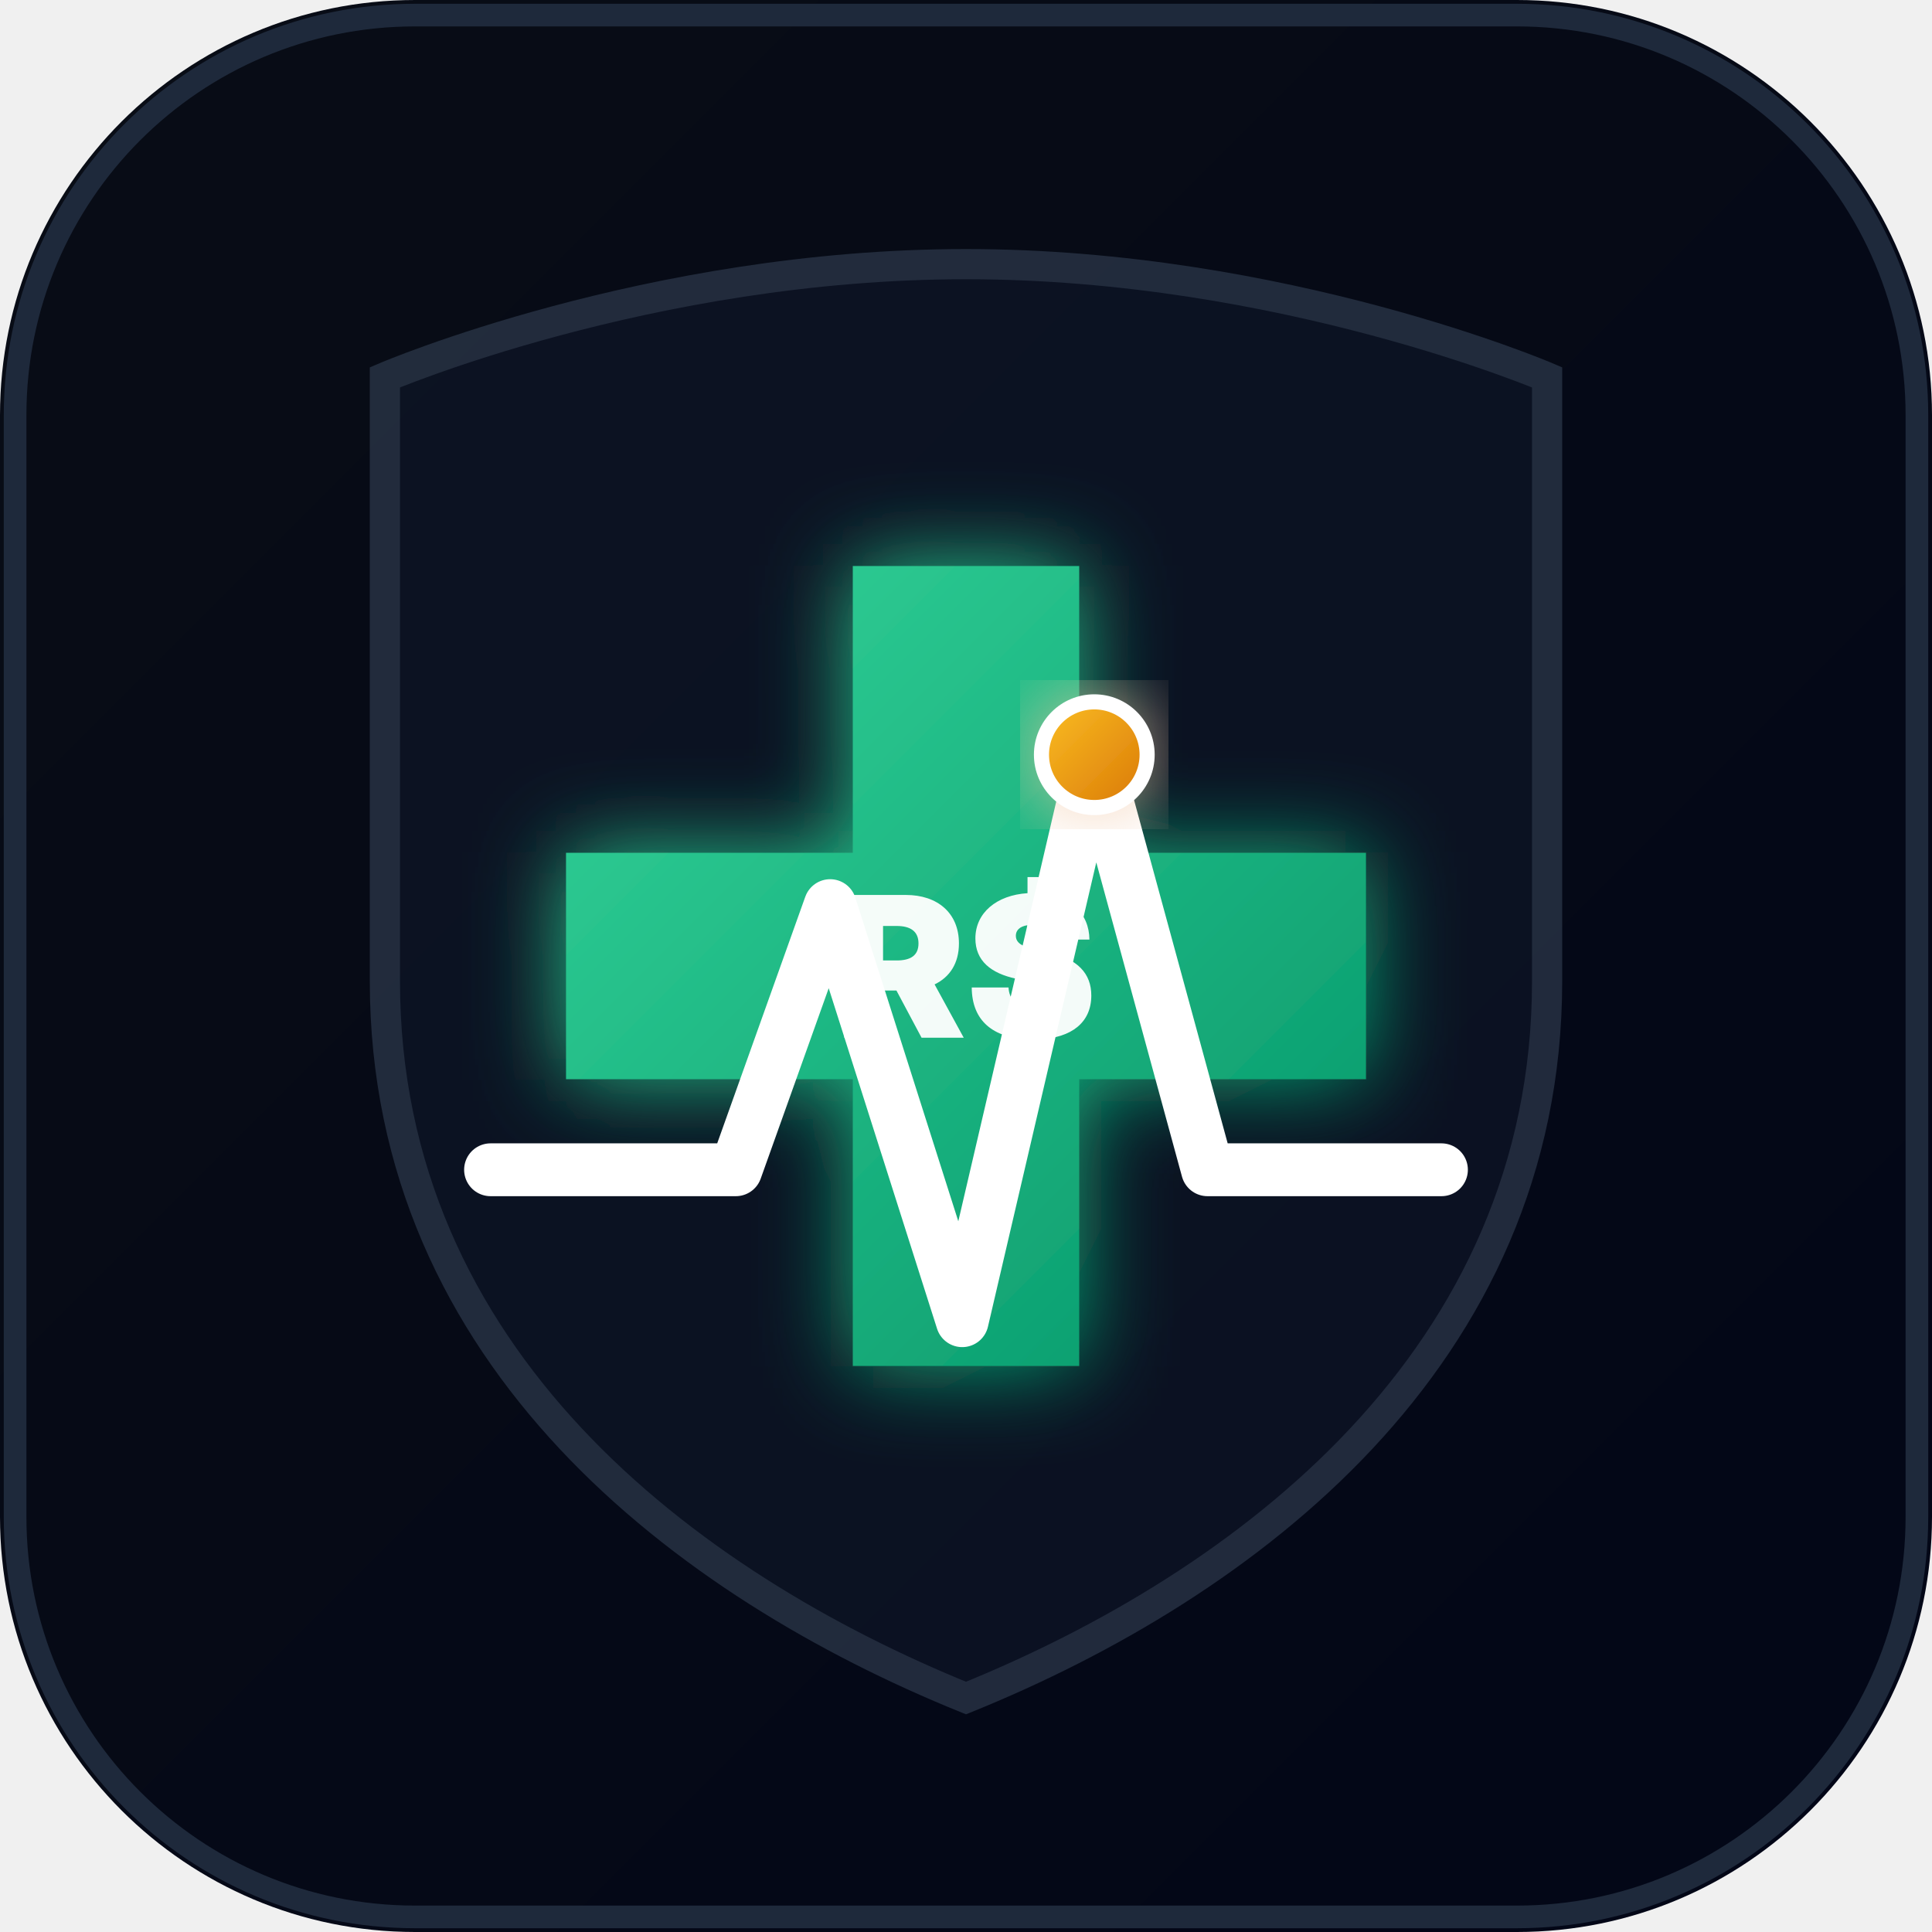
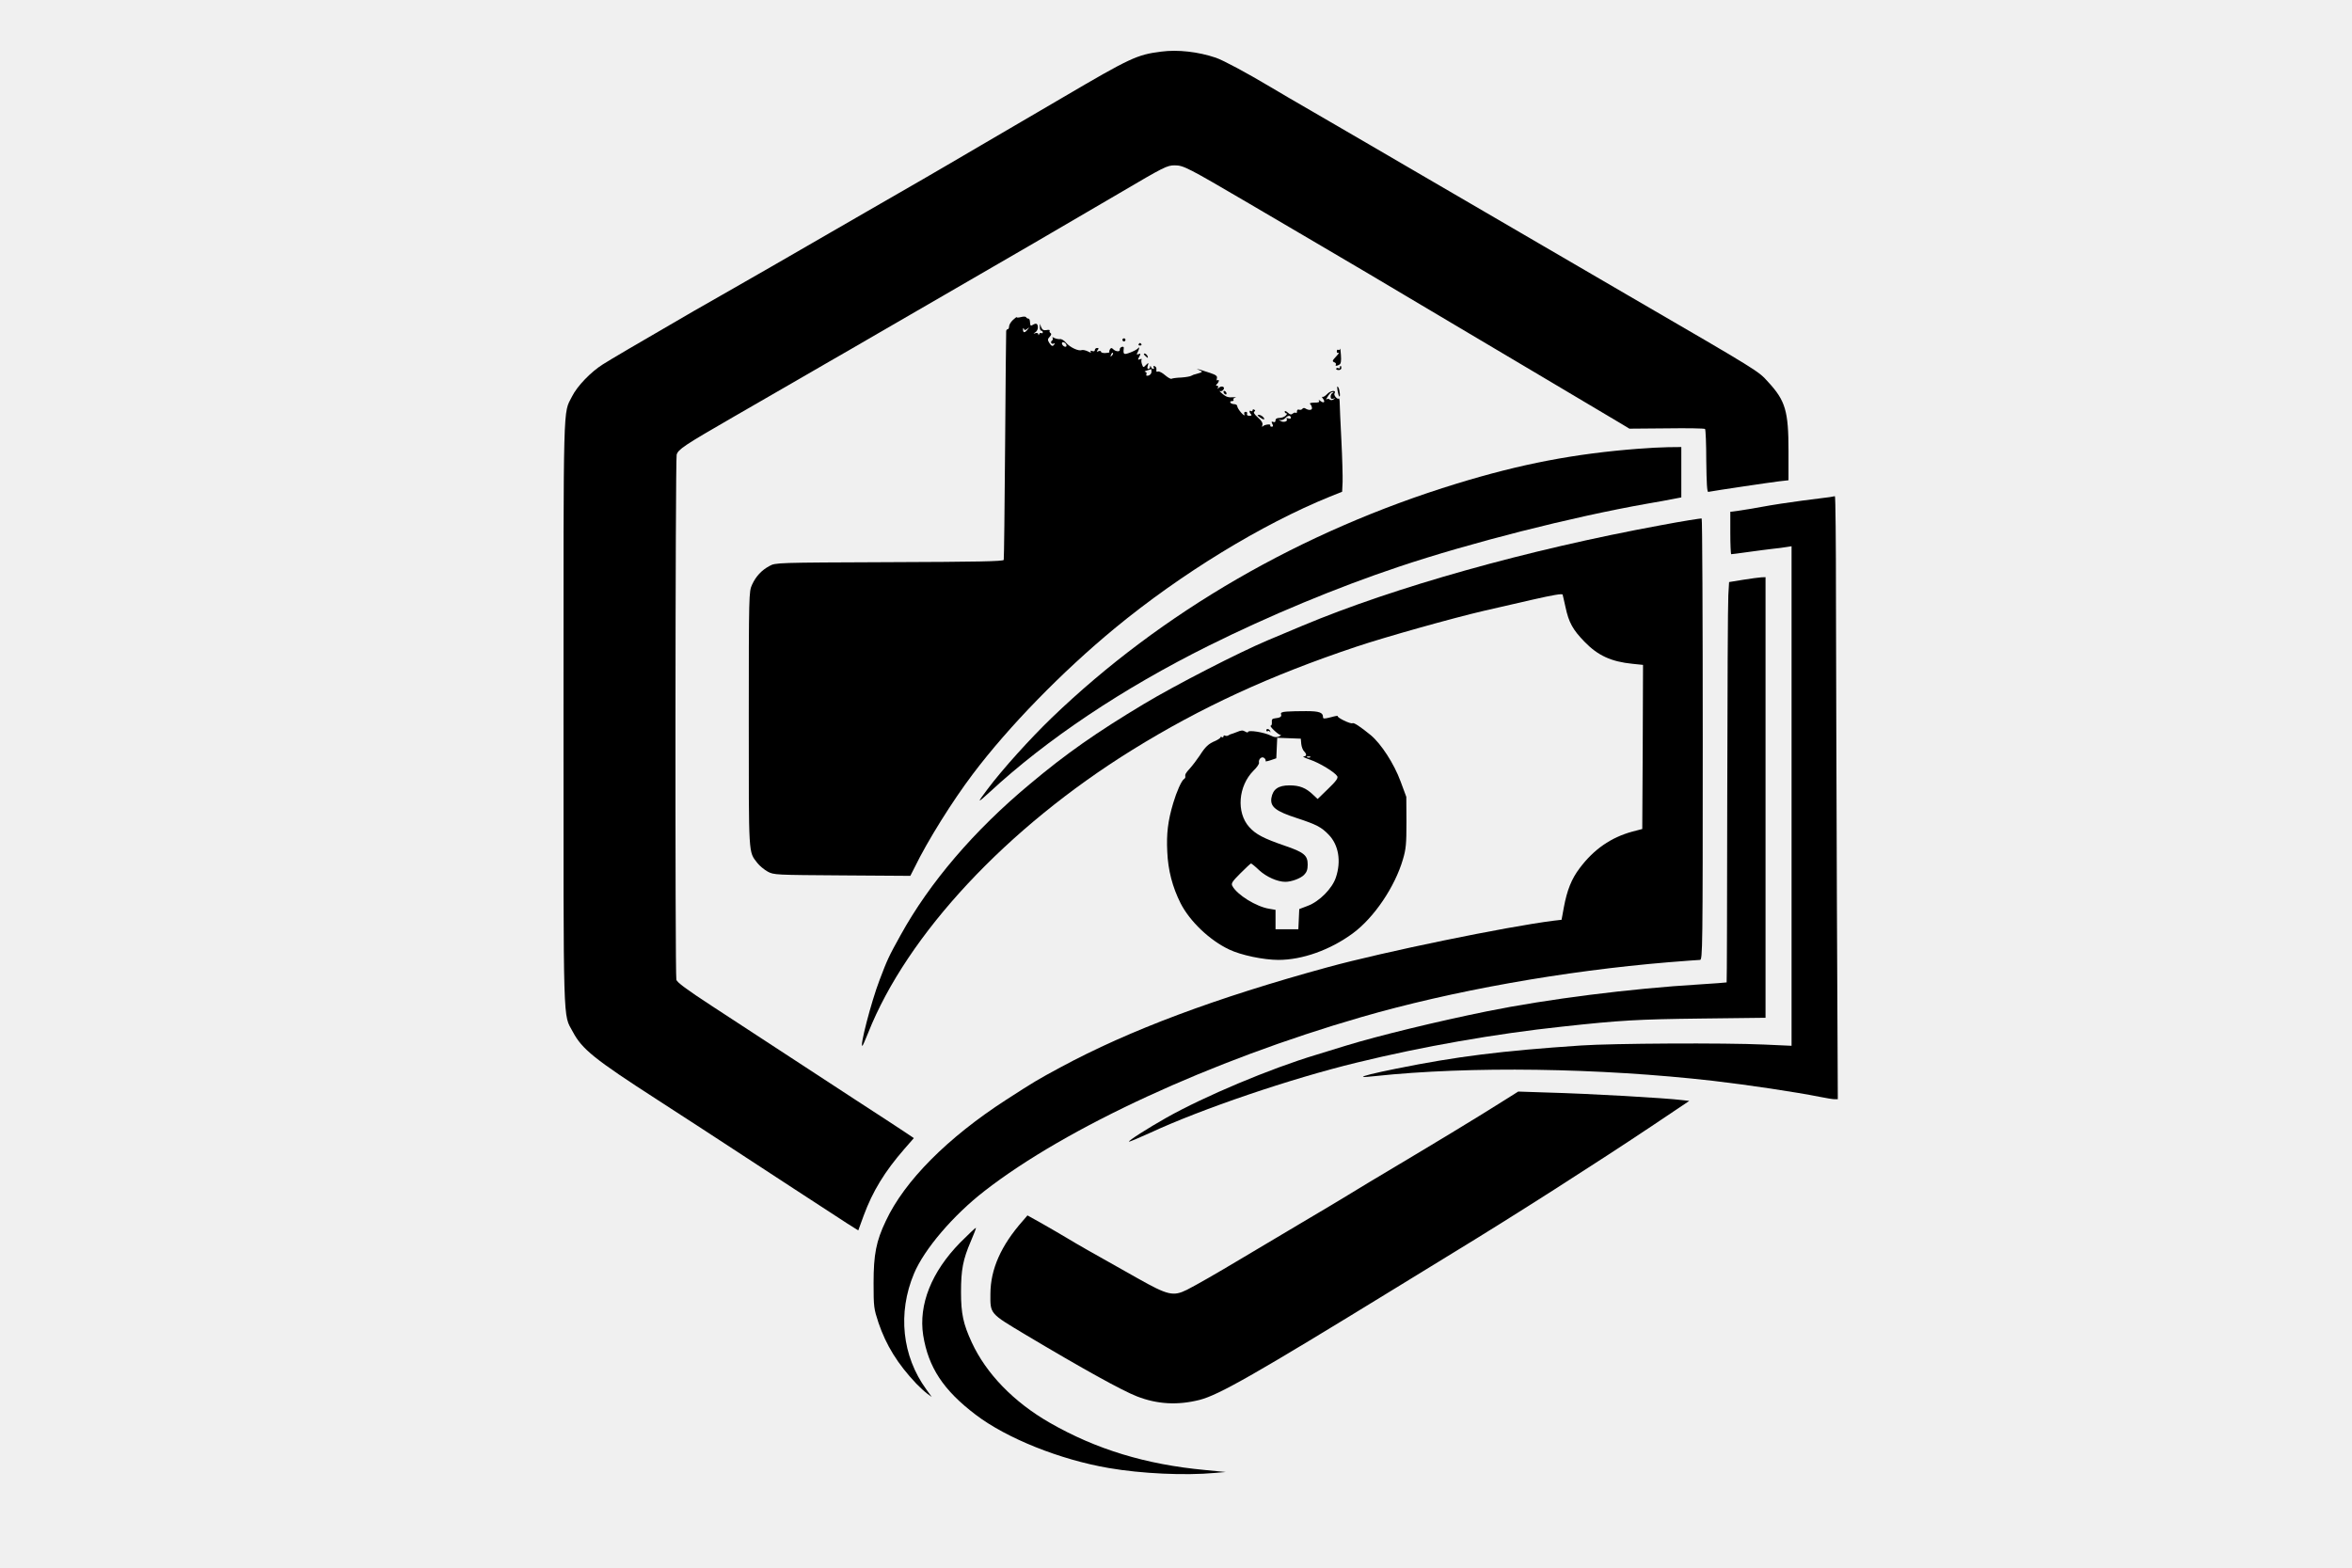
- <svg xmlns="http://www.w3.org/2000/svg" viewBox="0 0 512 512" width="100%" height="100%">
-   <defs>
-     <linearGradient id="bgGrad" x1="0%" y1="0%" x2="100%" y2="100%">
-       <stop offset="0%" stop-color="#090d16" />
-       <stop offset="100%" stop-color="#020617" />
-     </linearGradient>
-     <linearGradient id="emeraldGrad" x1="0%" y1="0%" x2="100%" y2="100%">
-       <stop offset="0%" stop-color="#34d399" />
-       <stop offset="100%" stop-color="#059669" />
-     </linearGradient>
-     <linearGradient id="goldGrad" x1="0%" y1="0%" x2="100%" y2="100%">
-       <stop offset="0%" stop-color="#fbbf24" />
-       <stop offset="100%" stop-color="#d97706" />
-     </linearGradient>
-     <filter id="glow" x="-20%" y="-20%" width="140%" height="140%">
-       <feGaussianBlur stdDeviation="12" result="blur" />
-       <feComposite in="SourceGraphic" in2="blur" operator="over" />
-     </filter>
-   </defs>
-   <rect width="512" height="512" rx="110" fill="url(#bgGrad)" />
-   <rect width="504" height="504" x="4" y="4" rx="106" fill="none" stroke="#1e293b" stroke-width="6" />
-   <path d="M256 70 C340 70 410 100 410 100 V260 C410 360 330 420 256 450 C182 420 102 360 102 260 V100 C102 100 172 70 256 70 Z" fill="#0f172a" stroke="#334155" stroke-width="8" opacity="0.6" />
-   <g filter="url(#glow)">
-     <path d="M226 150 H286 V226 H362 V286 H286 V362 H226 V286 H150 V226 H226 Z" fill="url(#emeraldGrad)" />
+ <svg xmlns="http://www.w3.org/2000/svg" version="1.0" width="1536pt" height="1024pt" viewBox="0 0 1536 1024" preserveAspectRatio="xMidYMid meet">
+   <g transform="translate(0,1024) scale(0.1,-0.1)" fill="#000000" stroke="none">
+     <path d="M7585 9903 c-160 -20 -202 -40 -650 -303 -115 -68 -235 -137 -265 -155 -30 -17 -149 -87 -265 -155 -115 -68 -284 -166 -375 -219 -91 -52 -262 -151 -380 -219 -433 -251 -877 -506 -950 -547 -41 -23 -118 -67 -170 -97 -388 -225 -536 -312 -593 -348 -78 -49 -168 -142 -202 -211 -58 -114 -55 4 -55 -2069 0 -2097 -4 -1958 61 -2080 60 -113 140 -178 554 -445 183 -118 315 -204 890 -580 151 -99 308 -201 347 -226 l73 -46 35 96 c59 160 138 289 266 436 l62 71 -61 41 c-34 23 -177 116 -317 207 -140 92 -358 234 -485 317 -126 82 -332 217 -456 298 -165 108 -228 154 -232 172 -9 33 -7 3397 2 3429 10 35 49 61 366 244 154 89 330 190 390 225 61 35 166 96 235 136 69 39 213 123 320 185 107 62 278 161 380 220 452 261 851 493 1200 698 292 172 312 182 361 182 58 0 83 -13 489 -251 173 -102 383 -225 465 -273 230 -135 428 -252 560 -331 66 -39 210 -125 320 -190 180 -106 970 -576 1088 -646 l48 -29 243 2 c135 2 247 0 251 -4 4 -4 8 -98 8 -210 2 -146 5 -202 13 -201 46 9 411 63 462 69 l62 7 0 191 c0 261 -20 329 -133 451 -66 73 -46 61 -922 570 -319 186 -632 368 -695 405 -181 106 -596 348 -695 405 -49 29 -184 107 -300 175 -115 67 -284 165 -375 218 -91 52 -208 121 -260 152 -156 93 -312 177 -360 193 -115 39 -248 54 -355 40z" />
+     <path d="M6668 8169 c-16 -4 -28 -5 -28 -1 0 3 -11 -5 -25 -18 -14 -13 -25 -32 -25 -42 0 -10 -4 -18 -8 -18 -5 0 -10 -6 -11 -12 -1 -7 -4 -344 -7 -748 -3 -404 -7 -741 -9 -747 -3 -10 -172 -13 -747 -15 -740 -3 -743 -3 -783 -25 -52 -28 -89 -68 -114 -123 -20 -44 -21 -62 -21 -878 0 -906 -3 -862 56 -939 14 -18 44 -43 67 -56 41 -22 48 -22 487 -25 l445 -3 29 57 c83 171 246 432 380 609 233 309 582 667 926 951 433 357 960 679 1405 860 l80 32 3 64 c1 34 -2 158 -8 273 -6 116 -11 225 -11 244 0 18 -3 31 -6 28 -9 -9 -35 22 -28 33 15 24 -26 20 -48 -4 -13 -14 -28 -22 -33 -18 -4 4 -2 -1 5 -11 18 -23 7 -34 -16 -16 -11 9 -14 10 -9 2 5 -10 -3 -13 -31 -13 -21 0 -33 -4 -28 -8 6 -4 11 -15 13 -25 3 -17 -20 -20 -45 -4 -6 4 -15 2 -18 -4 -4 -5 -13 -8 -21 -5 -8 3 -14 -1 -14 -11 0 -9 -3 -13 -7 -10 -3 4 -12 2 -20 -4 -10 -9 -18 -8 -33 6 -11 10 -20 13 -20 7 0 -7 5 -12 11 -12 6 0 4 -7 -5 -15 -8 -8 -26 -15 -40 -15 -17 0 -26 -5 -26 -16 0 -10 -5 -14 -15 -10 -12 4 -13 2 -6 -13 7 -13 6 -18 -4 -18 -8 0 -12 4 -9 8 7 12 -40 6 -49 -6 -5 -6 -6 -2 -3 8 4 13 -4 28 -29 50 -22 19 -31 33 -24 38 8 5 8 8 0 13 -6 4 -11 2 -11 -4 0 -6 -4 -8 -10 -5 -13 8 -13 -8 0 -21 6 -6 3 -10 -10 -10 -13 0 -19 5 -16 13 3 7 -1 13 -9 13 -9 0 -12 -6 -8 -17 3 -11 -5 -6 -21 11 -14 16 -26 35 -26 43 0 7 -9 13 -19 13 -11 0 -23 5 -26 10 -3 6 1 10 10 10 9 0 14 4 10 9 -3 5 3 12 12 14 10 3 2 4 -18 2 -27 -2 -43 3 -65 22 -16 13 -24 22 -18 19 7 -3 17 0 23 8 15 18 -11 30 -29 13 -10 -9 -11 -9 -6 1 4 7 2 12 -5 12 -10 0 -10 3 -1 12 14 14 16 32 3 24 -5 -4 -7 2 -4 13 4 14 -5 22 -44 35 -26 9 -57 19 -68 22 l-20 4 20 -9 c18 -8 18 -10 3 -16 -9 -3 -22 -7 -30 -9 -7 -1 -19 -5 -27 -10 -7 -5 -38 -10 -67 -12 -30 -1 -58 -5 -63 -8 -5 -3 -23 7 -42 23 -18 16 -39 27 -47 24 -9 -4 -12 0 -10 12 2 10 -3 20 -11 23 -8 3 -11 0 -7 -7 4 -6 3 -11 -3 -11 -5 0 -12 6 -14 13 -4 10 -6 10 -6 0 -1 -7 -6 -13 -12 -13 -6 0 -8 9 -3 22 6 21 6 21 -12 4 -17 -18 -18 -18 -26 4 -4 12 -6 26 -3 31 4 5 -1 6 -11 2 -14 -5 -15 -3 -4 17 11 20 10 22 -4 17 -14 -5 -15 -3 -6 13 11 21 13 40 2 25 -4 -6 -26 -18 -49 -27 -45 -17 -49 -15 -44 29 1 7 -5 10 -13 7 -9 -3 -14 -11 -13 -17 3 -16 -25 -15 -42 1 -11 11 -15 11 -22 1 -4 -7 -6 -16 -4 -19 2 -3 -10 -5 -26 -6 -16 -1 -29 3 -29 9 0 5 -7 6 -16 3 -13 -5 -14 -4 -6 7 9 10 8 14 -3 14 -8 0 -15 -6 -15 -13 0 -8 -6 -11 -17 -7 -11 4 -14 3 -9 -5 4 -7 -4 -6 -20 3 -15 7 -33 11 -40 8 -21 -8 -76 18 -102 48 -12 15 -30 26 -40 24 -9 -1 -25 2 -36 7 -12 7 -16 7 -12 0 3 -6 2 -13 -4 -17 -6 -4 -8 -11 -4 -16 3 -5 10 -6 16 -3 7 4 8 2 4 -4 -10 -17 -19 -15 -34 9 -11 18 -11 24 3 39 11 12 13 20 5 25 -5 3 -8 10 -5 15 3 5 -6 7 -20 4 -20 -3 -28 1 -35 18 l-9 23 0 -22 c-1 -13 4 -23 9 -23 6 0 10 -5 10 -11 0 -5 -4 -8 -9 -5 -5 4 -12 0 -14 -6 -4 -10 -6 -10 -6 -1 -1 7 -9 10 -18 7 -17 -5 -17 -5 -1 6 10 6 17 21 16 34 -2 24 -12 27 -35 13 -13 -8 -15 -5 -17 25 -1 10 -5 17 -10 17 -5 0 -12 3 -15 9 -3 5 -18 5 -33 1z m40 -77 c15 12 16 11 3 -4 -7 -10 -17 -18 -22 -18 -5 0 -9 8 -8 18 0 11 2 12 6 4 4 -10 8 -10 21 0z m256 -114 c-3 -5 -12 -4 -20 3 -7 6 -11 15 -8 21 3 5 12 4 20 -3 7 -6 11 -15 8 -21z m297 -61 c-10 -9 -11 -8 -5 6 3 10 9 15 12 12 3 -3 0 -11 -7 -18z m259 -106 c0 -10 -9 -21 -19 -24 -14 -3 -18 -1 -14 9 3 8 -1 14 -8 15 -8 1 -3 5 11 9 14 4 26 8 28 9 1 1 2 -7 2 -18z m1183 -138 c-7 -2 -13 -13 -13 -24 0 -13 5 -17 18 -13 14 5 14 4 2 -4 -9 -7 -19 -7 -26 -2 -6 6 -15 6 -19 2 -5 -4 -5 0 0 8 15 27 27 40 39 39 7 0 6 -2 -1 -6z m-273 -163 c0 -5 -7 -6 -17 -3 -10 4 -14 2 -10 -4 10 -16 -22 -25 -41 -12 -16 10 -16 10 0 5 9 -2 24 4 33 14 17 19 35 18 35 0z" />
+     <path d="M7330 8020 c0 -5 5 -10 10 -10 6 0 10 5 10 10 0 6 -4 10 -10 10 -5 0 -10 -4 -10 -10z" />
+     <path d="M7436 7992 c-3 -5 1 -9 9 -9 8 0 12 4 9 9 -3 4 -7 8 -9 8 -2 0 -6 -4 -9 -8z" />
+     <path d="M8752 7962 c-1 -7 -6 -10 -12 -7 -5 3 -10 -1 -10 -10 0 -10 5 -13 13 -9 6 4 -1 -7 -17 -24 -25 -27 -27 -32 -13 -38 9 -3 14 -10 11 -15 -7 -11 7 -11 24 0 9 5 12 25 9 62 -2 30 -4 48 -5 41z" />
+     <path d="M7470 7926 c0 -2 7 -9 15 -16 13 -11 14 -10 9 4 -5 14 -24 23 -24 12z" />
+     <path d="M8750 7839 c0 -5 -4 -8 -9 -4 -5 3 -12 2 -15 -3 -2 -4 4 -9 15 -9 10 -1 19 5 19 13 0 8 -2 14 -5 14 -3 0 -5 -5 -5 -11z" />
+     <path d="M8735 7690 c3 -19 8 -36 11 -39 9 -9 3 45 -6 59 -8 11 -9 5 -5 -20z" />
+     <path d="M7990 7681 c0 -5 5 -13 10 -16 6 -3 10 -2 10 4 0 5 -4 13 -10 16 -5 3 -10 2 -10 -4z" />
+     <path d="M8226 7515 c25 -19 40 -19 24 0 -7 8 -20 15 -28 15 -13 0 -12 -3 4 -15z" />
+     <path d="M10702 7309 c-418 -32 -768 -99 -1189 -228 -1014 -311 -1928 -840 -2645 -1530 -142 -137 -325 -340 -419 -466 -70 -93 -69 -95 12 -21 377 349 871 679 1432 958 394 196 838 381 1242 516 462 155 1129 325 1622 412 65 11 142 25 171 31 l52 10 0 165 0 164 -87 -1 c-49 -1 -134 -5 -191 -10z" />
+     <path d="M11950 6993 c-14 -2 -95 -12 -180 -23 -85 -11 -202 -29 -260 -40 -58 -11 -129 -22 -157 -26 l-53 -7 0 -138 c0 -77 3 -139 6 -139 4 0 52 6 108 14 55 8 128 17 161 21 33 3 75 9 93 12 l32 5 0 -1631 0 -1632 -177 8 c-262 12 -991 8 -1198 -6 -521 -35 -814 -72 -1205 -151 -148 -30 -225 -49 -218 -54 1 -2 37 0 78 5 619 66 1460 54 2208 -31 231 -27 539 -73 699 -105 40 -8 82 -15 93 -15 l22 0 -6 1298 c-3 713 -5 1600 -6 1970 0 369 -3 671 -7 671 -5 -1 -19 -3 -33 -6z" />
+     <path d="M10845 6809 c-870 -160 -1738 -404 -2339 -656 -72 -30 -174 -73 -226 -95 -188 -79 -601 -291 -811 -417 -308 -185 -506 -323 -744 -523 -364 -303 -655 -644 -844 -987 -79 -142 -86 -159 -136 -290 -56 -145 -135 -453 -112 -431 3 3 19 40 36 82 255 644 907 1342 1726 1850 449 278 896 484 1460 673 194 65 633 188 835 235 69 16 212 49 318 73 132 30 195 41 197 33 2 -6 10 -44 19 -83 21 -98 47 -146 124 -225 87 -90 174 -130 314 -144 l68 -7 -2 -536 -3 -536 -65 -17 c-139 -38 -251 -115 -344 -239 -53 -70 -82 -143 -103 -255 l-15 -82 -52 -6 c-309 -39 -1107 -203 -1476 -304 -730 -200 -1293 -410 -1745 -654 -152 -82 -170 -93 -353 -211 -385 -249 -665 -531 -787 -792 -63 -132 -80 -219 -80 -405 0 -159 2 -168 32 -260 50 -147 125 -269 247 -398 23 -24 55 -53 71 -65 l30 -22 -36 50 c-158 217 -188 499 -80 756 67 160 257 382 461 540 535 416 1482 852 2459 1135 594 172 1322 302 2011 359 101 8 193 15 202 15 17 0 18 70 18 1439 0 792 -3 1442 -7 1444 -5 2 -125 -17 -268 -44z" />
+     <path d="M11384 6453 l-92 -15 -5 -86 c-3 -48 -6 -636 -7 -1307 -1 -671 -2 -1221 -4 -1222 -1 -1 -80 -7 -176 -13 -451 -27 -996 -96 -1390 -176 -325 -66 -708 -159 -920 -224 -74 -23 -162 -50 -195 -60 -297 -89 -730 -271 -978 -411 -122 -69 -249 -150 -244 -156 3 -2 64 24 137 57 338 157 921 355 1350 459 429 105 908 189 1340 235 383 42 497 48 908 53 l422 5 0 1439 0 1439 -27 -1 c-16 -1 -69 -8 -119 -16z" />
+     <path d="M8403 5592 c-30 -2 -41 -7 -37 -17 6 -16 -6 -24 -39 -27 -18 -2 -23 -7 -21 -25 1 -13 -2 -23 -7 -23 -14 0 49 -60 64 -61 7 0 2 -4 -11 -10 -16 -6 -32 -5 -50 5 -45 23 -152 40 -152 24 0 -4 -8 -3 -19 4 -15 9 -26 8 -52 -3 -19 -7 -36 -14 -39 -14 -3 0 -11 -4 -17 -8 -7 -5 -17 -5 -23 -2 -5 3 -10 1 -10 -5 0 -6 -4 -8 -10 -5 -5 3 -10 3 -10 -2 0 -4 -15 -14 -32 -22 -46 -19 -66 -38 -103 -96 -18 -27 -47 -65 -64 -84 -29 -32 -33 -39 -30 -57 0 -4 -4 -10 -9 -13 -16 -10 -48 -82 -70 -156 -35 -117 -45 -201 -39 -319 5 -120 34 -231 87 -336 60 -118 190 -242 317 -302 77 -37 225 -68 322 -68 156 0 338 65 485 173 140 103 276 305 328 484 20 67 23 101 23 243 l-1 165 -37 100 c-43 117 -127 246 -195 303 -70 57 -111 84 -120 78 -11 -7 -104 38 -96 47 3 3 -17 0 -45 -8 -44 -11 -51 -11 -51 2 0 29 -25 38 -110 38 -47 0 -104 -1 -127 -3z m95 -211 c2 -19 10 -40 18 -48 19 -19 18 -33 -3 -34 -10 0 9 -10 42 -21 62 -21 161 -81 178 -108 7 -12 -6 -31 -59 -82 l-69 -67 -30 28 c-47 45 -88 61 -154 61 -73 0 -108 -25 -118 -82 -9 -58 28 -87 167 -132 125 -41 159 -58 207 -108 65 -67 83 -173 47 -280 -24 -72 -108 -157 -184 -185 l-55 -21 -3 -66 -3 -66 -74 0 -75 0 0 64 0 63 -41 7 c-84 13 -210 91 -241 149 -9 17 -1 29 53 83 35 35 66 64 69 64 3 0 28 -20 54 -45 47 -43 119 -75 170 -75 40 0 99 22 122 45 18 18 24 35 24 68 0 60 -24 80 -150 123 -137 47 -189 74 -232 122 -85 95 -72 267 28 368 22 21 38 44 36 52 -5 23 18 44 34 31 8 -6 11 -15 9 -20 -3 -4 11 -2 32 5 l38 13 3 67 3 67 77 -3 77 -3 3 -34z m59 -87 c-3 -3 -12 -4 -19 -1 -8 3 -5 6 6 6 11 1 17 -2 13 -5z" />
+     <path d="M8270 5470 c0 -6 4 -9 9 -6 5 4 12 1 14 -4 3 -6 4 -5 3 2 -3 15 -26 23 -26 8z" />
+     <path d="M9810 3044 c-194 -122 -405 -250 -870 -527 -47 -28 -107 -65 -135 -82 -27 -17 -174 -105 -325 -194 -151 -90 -322 -191 -380 -226 -157 -94 -288 -169 -349 -200 -89 -44 -124 -36 -321 75 -340 191 -387 218 -465 265 -44 26 -119 70 -167 97 l-88 49 -31 -36 c-142 -161 -210 -315 -211 -475 -1 -134 -6 -127 229 -268 374 -223 630 -365 728 -403 133 -52 266 -59 409 -23 126 32 369 171 1286 734 173 106 344 211 380 233 370 225 932 584 1298 829 l234 157 -44 5 c-113 14 -597 42 -893 50 l-180 6 -105 -66z" />
+     <path d="M6270 2123 c-187 -191 -272 -405 -241 -605 34 -210 132 -359 343 -519 202 -154 552 -294 869 -348 214 -37 497 -50 694 -32 l70 6 -135 13 c-387 36 -712 135 -1015 309 -235 135 -415 321 -509 525 -55 119 -70 187 -70 328 0 147 13 213 64 332 21 48 36 88 33 88 -4 0 -50 -44 -103 -97z" />
  </g>
-   <path d="M130 310 L195 310 L220 240 L255 350 L290 200 L320 310 L382 310" fill="none" stroke="#ffffff" stroke-width="14" stroke-linecap="round" stroke-linejoin="round" />
-   <circle cx="290" cy="200" r="14" fill="url(#goldGrad)" stroke="#ffffff" stroke-width="4" filter="url(#glow)" />
-   <text x="256" y="275" font-family="system-ui, -apple-system, sans-serif" font-size="52" font-weight="900" fill="#ffffff" text-anchor="middle" opacity="0.95">R$</text>
</svg>
